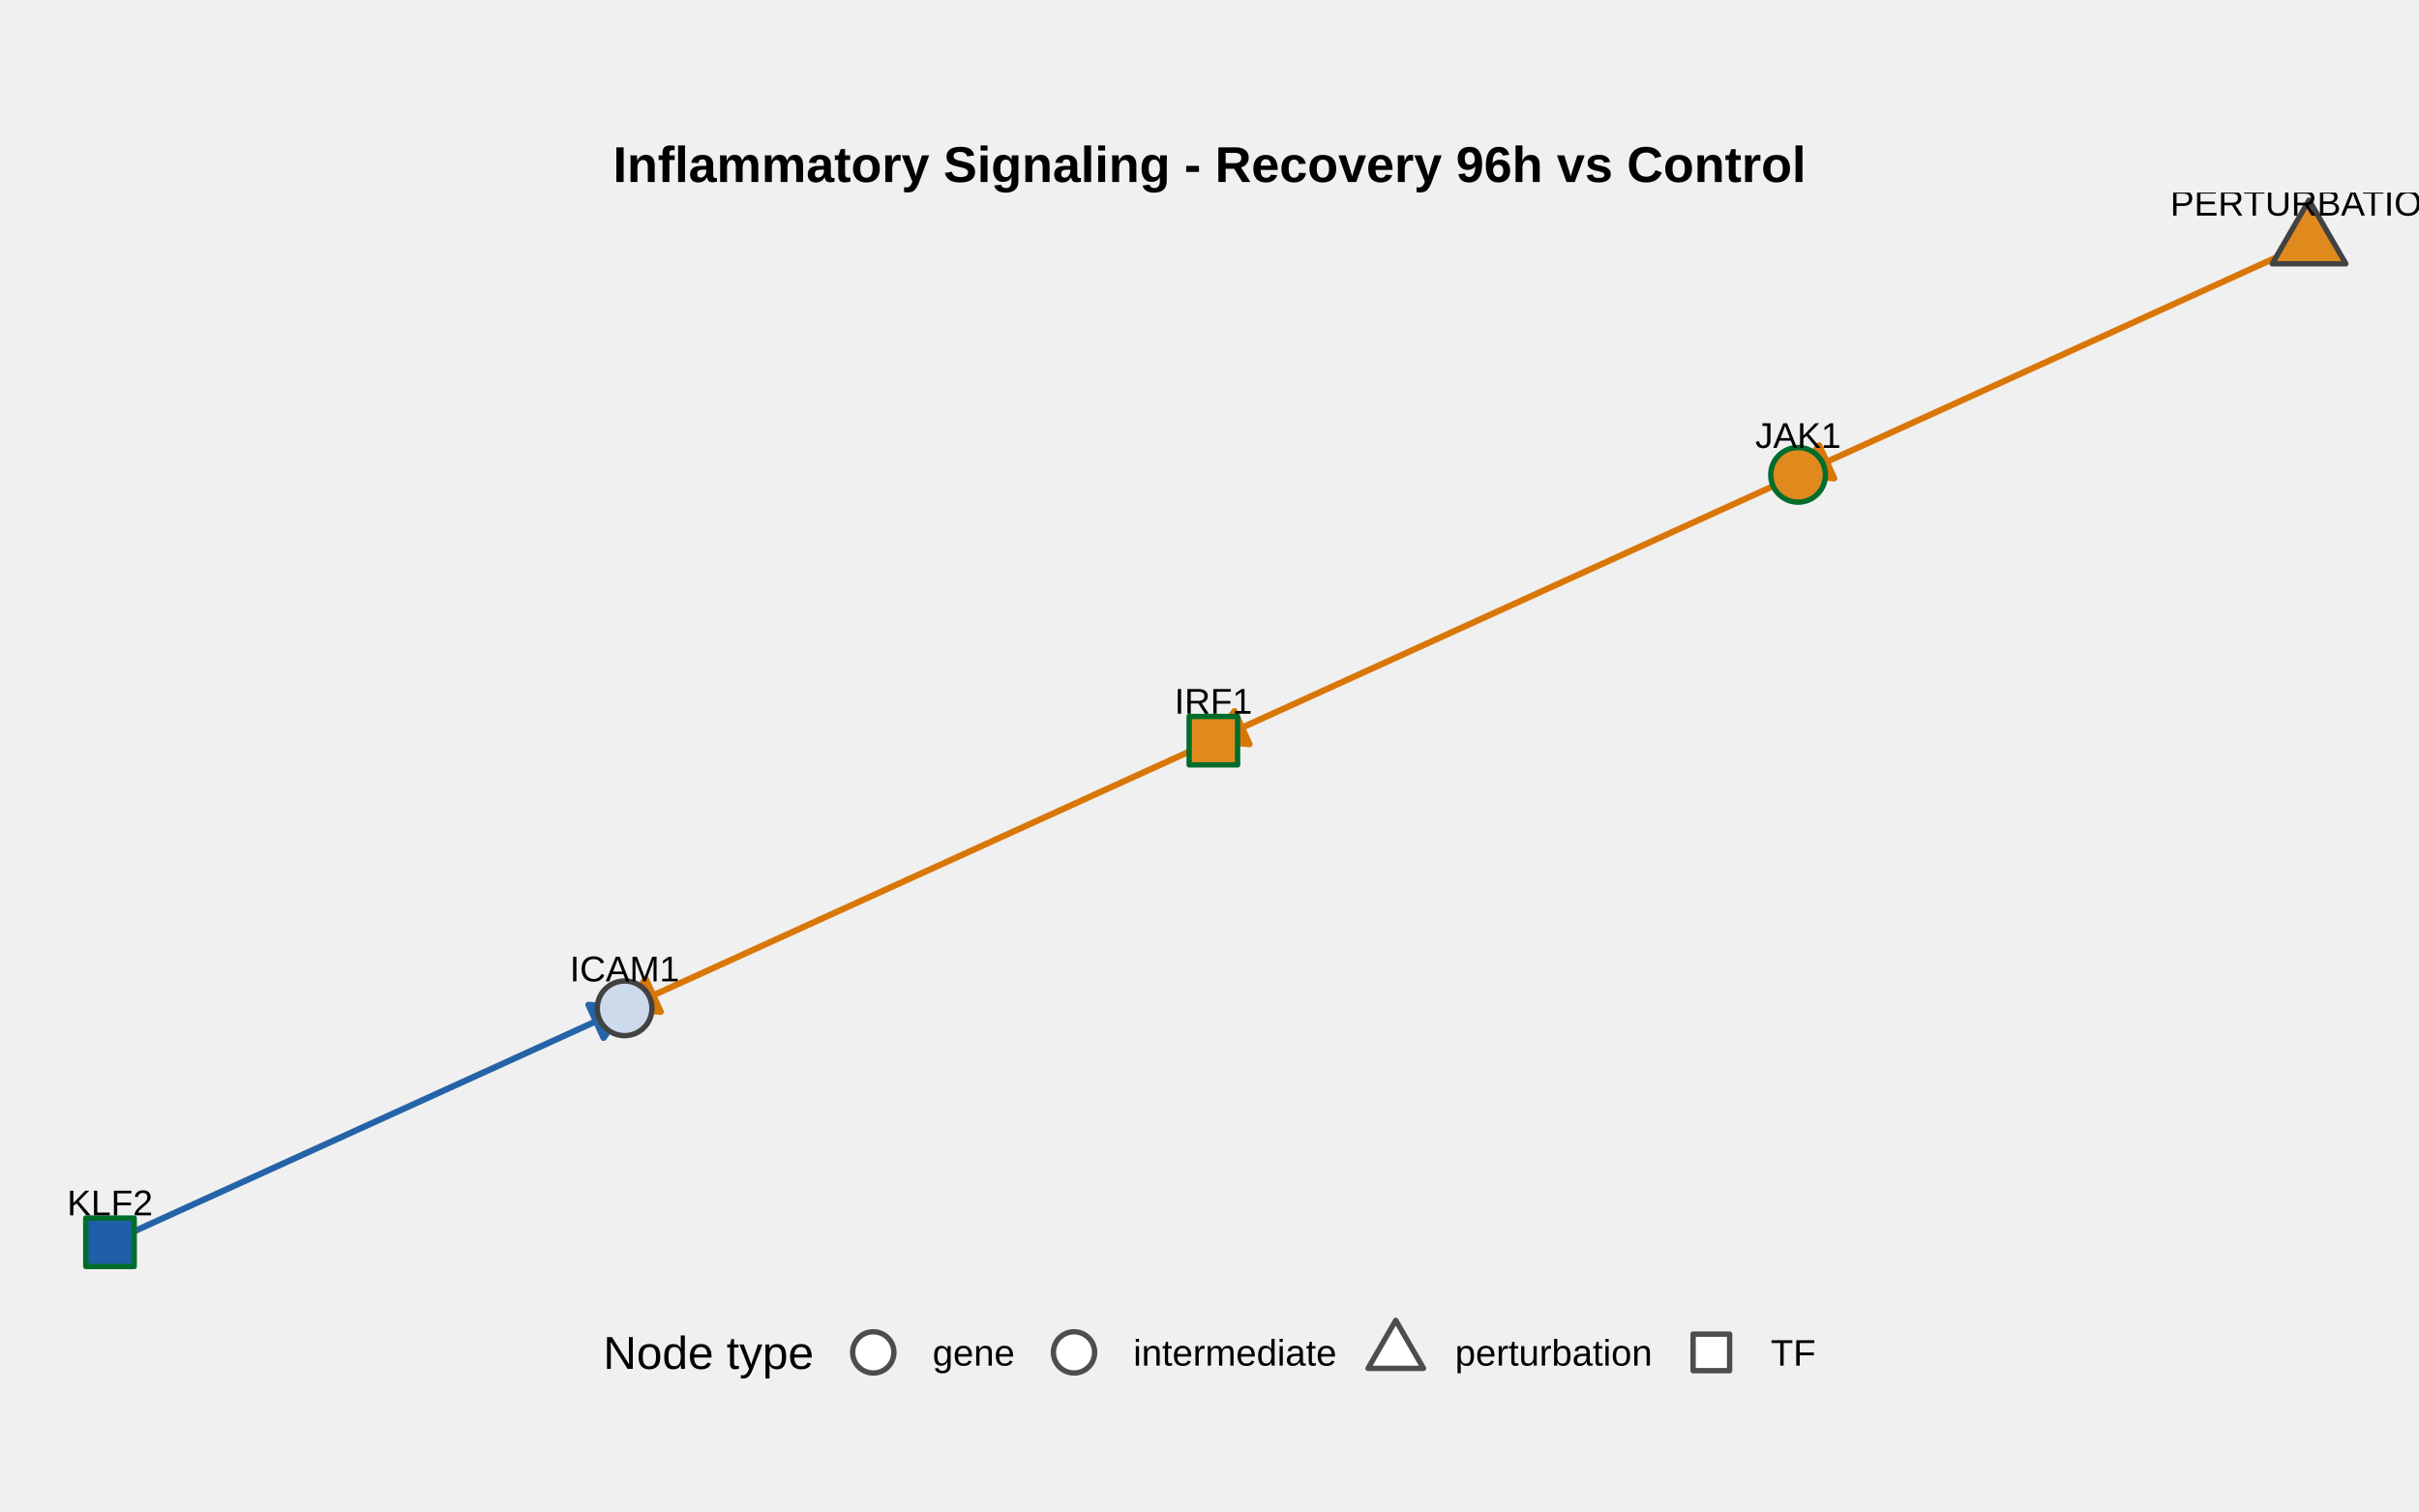
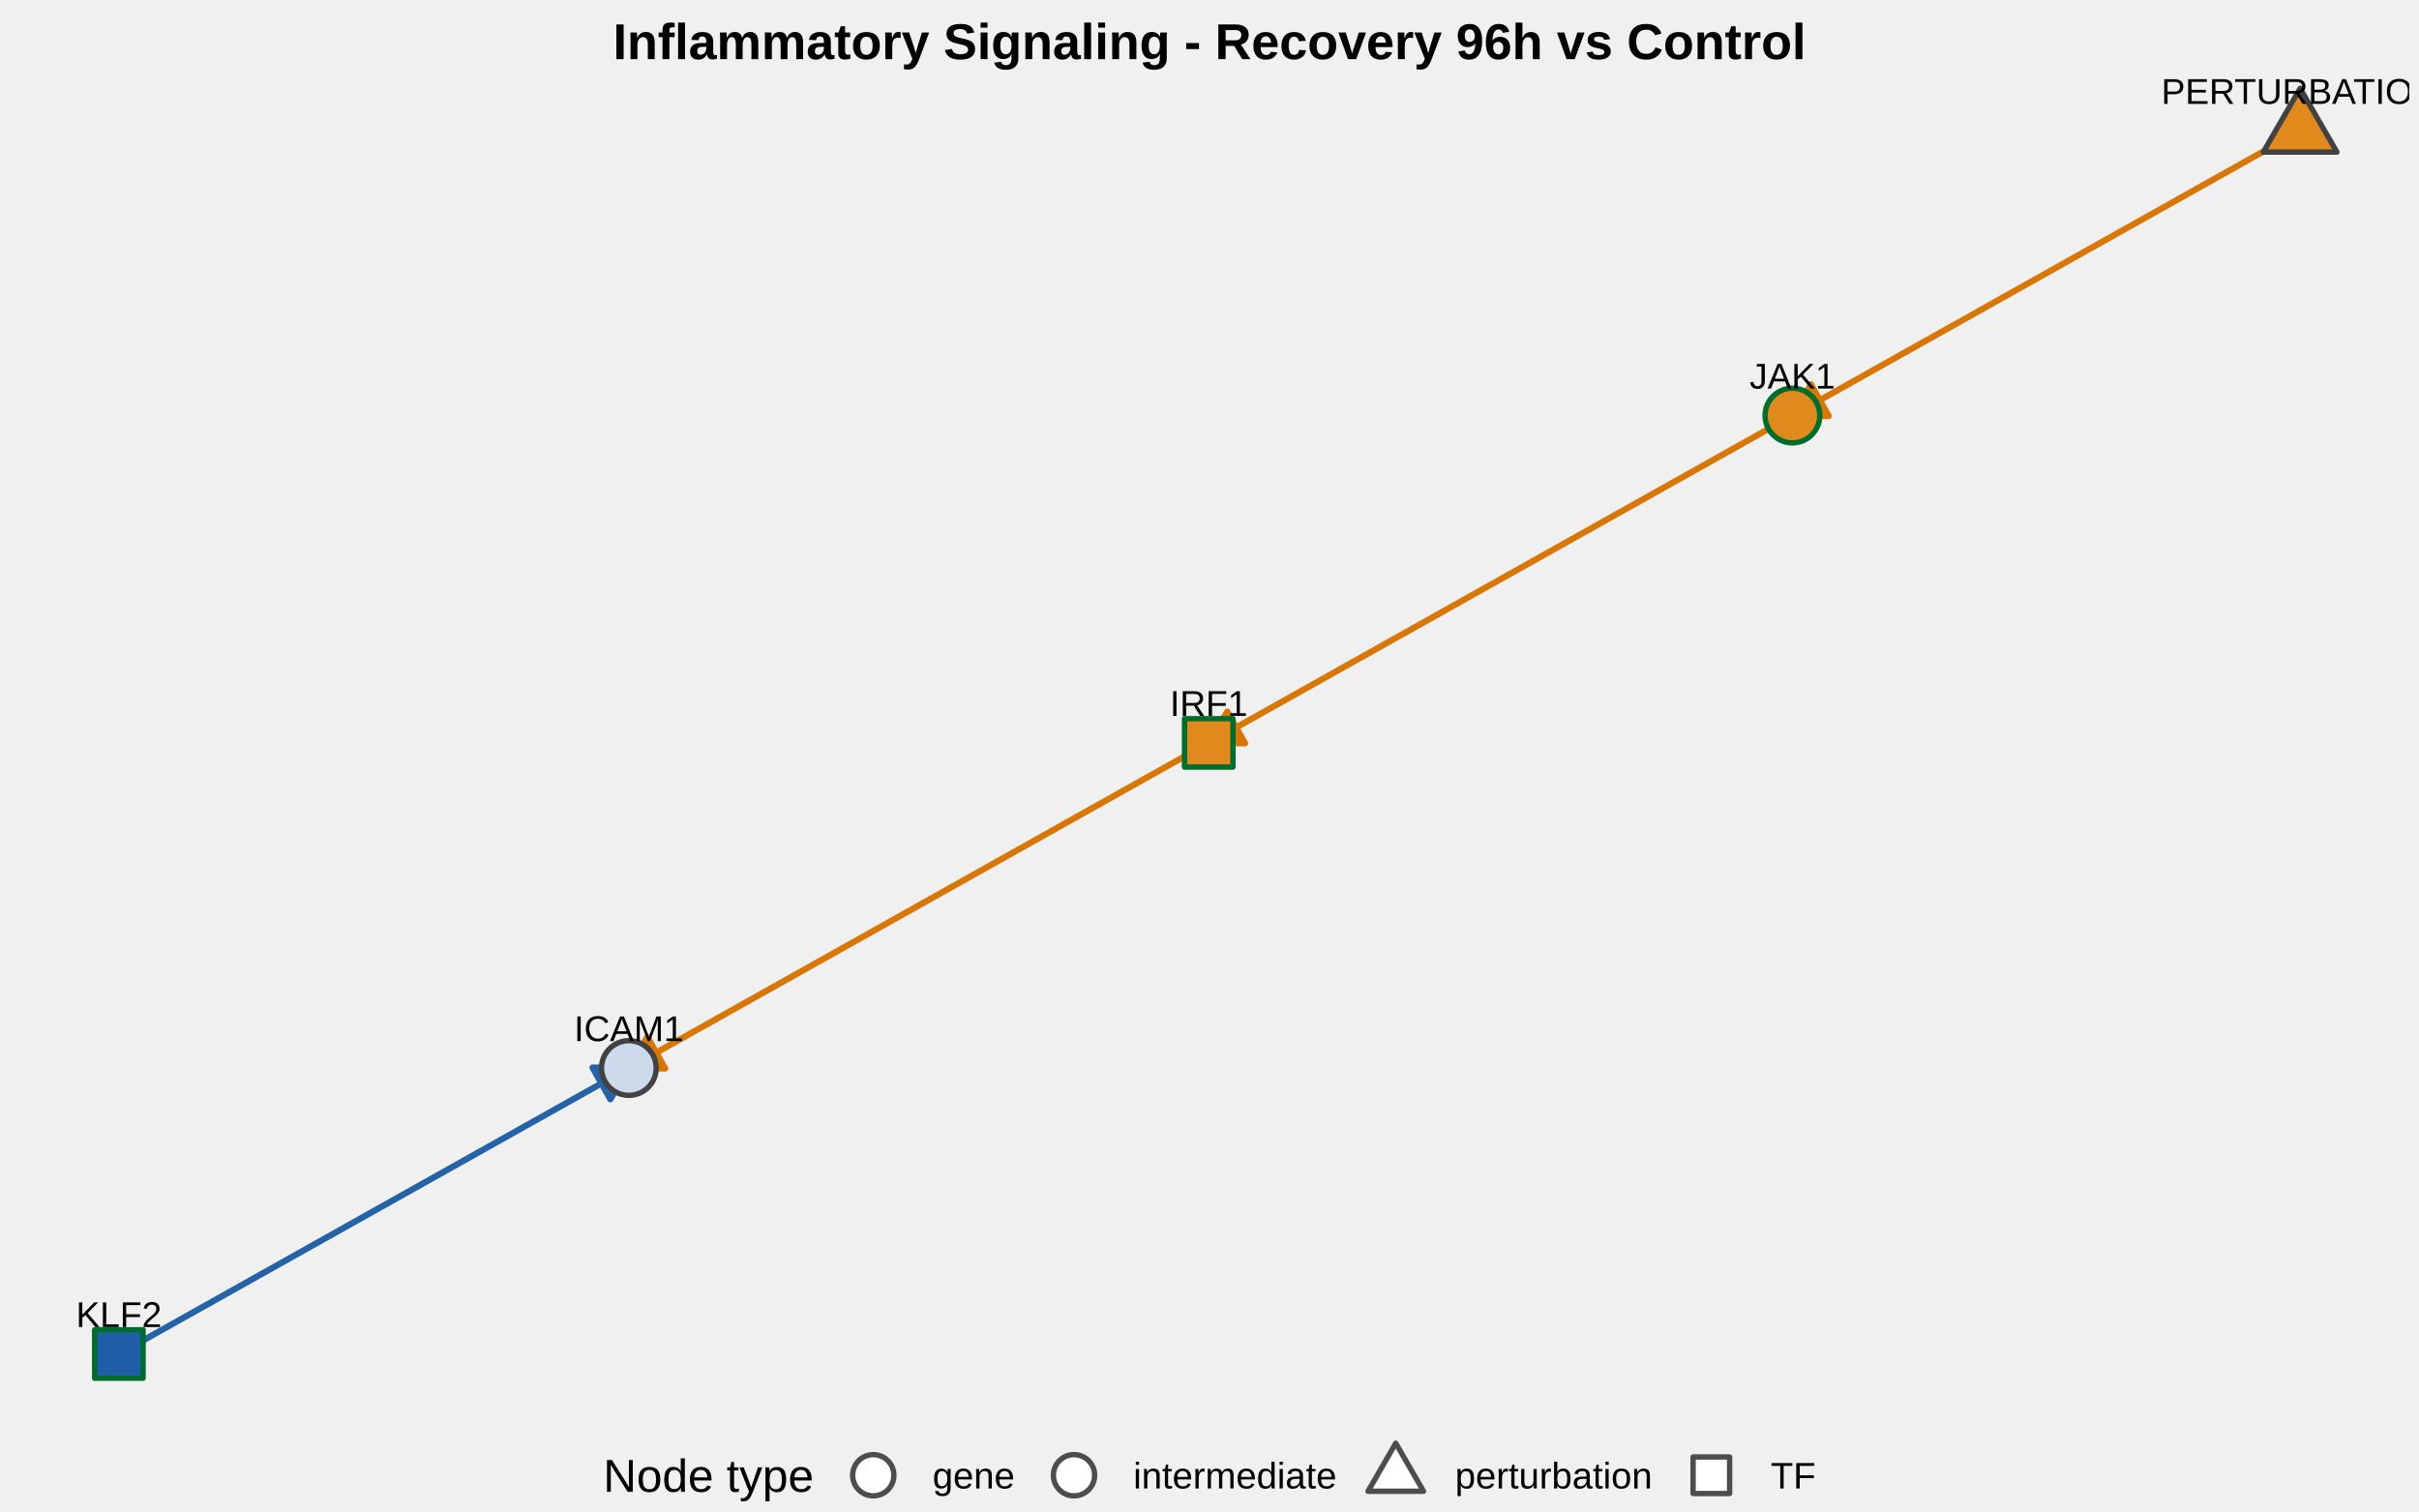
<svg xmlns="http://www.w3.org/2000/svg" width="576.00pt" height="360.00pt" viewBox="0 0 576.00 360.00">
  <g class="svglite">
    <defs>
      <style type="text/css">
    .svglite line, .svglite polyline, .svglite polygon, .svglite path, .svglite rect, .svglite circle {
      fill: none;
      stroke: #000000;
      stroke-linecap: round;
      stroke-linejoin: round;
      stroke-miterlimit: 10.00;
    }
    .svglite text {
      white-space: pre;
    }
    .svglite g.glyphgroup path {
      fill: inherit;
      stroke: none;
    }
  </style>
    </defs>
    <rect width="100%" height="100%" style="stroke: none; fill: none;" />
    <defs>
      <clipPath id="cpMC4wMHw1NzYuMDB8MC4wMHwzNjAuMDA=">
        <rect x="0.00" y="0.00" width="576.00" height="360.00" />
      </clipPath>
    </defs>
    <g clip-path="url(#cpMC4wMHw1NzYuMDB8MC4wMHwzNjAuMDA=)">
</g>
    <defs>
-       <clipPath id="cpMC4wMHw1NzYuMDB8MjkuMjZ8MzMwLjc0">
-         <rect x="0.00" y="29.26" width="576.00" height="301.47" />
+       <clipPath id="cpMi4zNHw1NzMuNjZ8MC4wMHwzNjAuMDA=">
+         <rect x="2.34" y="0.00" width="571.33" height="360.00" />
      </clipPath>
    </defs>
-     <g clip-path="url(#cpMC4wMHw1NzYuMDB8MjkuMjZ8MzMwLjc0)">
-       <rect x="0.00" y="29.26" width="576.00" height="301.47" style="stroke-width: 0.00; stroke: none;" />
+     <g clip-path="url(#cpMi4zNHw1NzMuNjZ8MC4wMHwzNjAuMDA=)">
+       <rect x="2.34" y="0.00" width="571.33" height="360.00" style="stroke-width: 0.00; stroke: none;" />
    </g>
    <g clip-path="url(#cpMC4wMHw1NzYuMDB8MC4wMHwzNjAuMDA=)">
</g>
    <defs>
-       <clipPath id="cpMC4wMHw1NzYuMDB8NDUuODZ8MzA3Ljc5">
-         <rect x="0" y="45.86" width="576.00" height="261.93" />
+       <clipPath id="cpMi4zNHw1NzMuNjZ8MTYuNjB8MzM3LjA1">
+         <rect x="2.34" y="16.60" width="571.33" height="320.45" />
      </clipPath>
    </defs>
-     <g clip-path="url(#cpMC4wMHw1NzYuMDB8NDUuODZ8MzA3Ljc5)">
-       <line x1="428.15" y1="113.09" x2="288.92" y2="176.40" style="stroke-width: 1.49; stroke: #D97706;" />
-       <polygon points="293.95,169.37 288.92,176.40 297.52,177.24 " style="stroke-width: 1.49; stroke: #D97706; fill: #D97706;" />
-       <line x1="549.82" y1="57.77" x2="428.15" y2="113.09" style="stroke-width: 1.49; stroke: #D97706;" />
-       <polygon points="433.17,106.06 428.15,113.09 436.75,113.93 " style="stroke-width: 1.49; stroke: #D97706; fill: #D97706;" />
-       <line x1="288.92" y1="176.40" x2="148.73" y2="240.15" style="stroke-width: 1.49; stroke: #D97706;" />
-       <polygon points="153.75,233.12 148.73,240.15 157.33,240.99 " style="stroke-width: 1.49; stroke: #D97706; fill: #D97706;" />
-       <line x1="26.18" y1="295.88" x2="148.73" y2="240.15" style="stroke-width: 1.49; stroke: #2563A8;" />
-       <polygon points="143.71,247.18 148.73,240.15 140.13,239.32 " style="stroke-width: 1.49; stroke: #2563A8; fill: #2563A8;" />
-       <circle cx="148.73" cy="240.15" r="6.51" style="stroke-width: 1.28; stroke: #424242; fill: #CDDAEC;" />
-       <rect x="283.16" y="170.64" width="11.53" height="11.53" style="stroke-width: 1.28; stroke: #006D2C; fill: #E08A1E;" />
-       <circle cx="428.15" cy="113.09" r="6.51" style="stroke-width: 1.28; stroke: #006D2C; fill: #E08A1E;" />
-       <rect x="20.42" y="290.11" width="11.53" height="11.53" style="stroke-width: 1.28; stroke: #006D2C; fill: #1F5EA8;" />
-       <polygon points="549.82,47.65 558.58,62.83 541.06,62.83 " style="stroke-width: 1.28; stroke: #424242; fill: #E08A1E;" />
-       <text x="148.73" y="233.74" text-anchor="middle" style="font-size: 8.54px; font-family: &quot;Arial&quot;;" textLength="26.08px" lengthAdjust="spacingAndGlyphs">ICAM1</text>
-       <text x="288.92" y="169.99" text-anchor="middle" style="font-size: 8.54px; font-family: &quot;Arial&quot;;" textLength="18.50px" lengthAdjust="spacingAndGlyphs">IRF1</text>
-       <text x="428.15" y="106.68" text-anchor="middle" style="font-size: 8.54px; font-family: &quot;Arial&quot;;" textLength="20.39px" lengthAdjust="spacingAndGlyphs">JAK1</text>
-       <text x="26.18" y="289.46" text-anchor="middle" style="font-size: 8.54px; font-family: &quot;Arial&quot;;" textLength="20.41px" lengthAdjust="spacingAndGlyphs">KLF2</text>
-       <text x="549.82" y="51.35" text-anchor="middle" style="font-size: 8.54px; font-family: &quot;Arial&quot;;" textLength="66.03px" lengthAdjust="spacingAndGlyphs">PERTURBATION</text>
+     <g clip-path="url(#cpMi4zNHw1NzMuNjZ8MTYuNjB8MzM3LjA1)">
+       <line x1="426.80" y1="98.97" x2="287.82" y2="176.92" style="stroke-width: 1.49; stroke: #D97706;" />
+       <polygon points="292.23,169.50 287.82,176.92 296.46,177.03 " style="stroke-width: 1.49; stroke: #D97706; fill: #D97706;" />
+       <line x1="547.69" y1="31.16" x2="426.80" y2="98.97" style="stroke-width: 1.49; stroke: #D97706;" />
+       <polygon points="431.21,91.54 426.80,98.97 435.44,99.08 " style="stroke-width: 1.49; stroke: #D97706; fill: #D97706;" />
+       <line x1="287.82" y1="176.92" x2="149.74" y2="254.37" style="stroke-width: 1.49; stroke: #D97706;" />
+       <polygon points="154.15,246.95 149.74,254.37 158.38,254.48 " style="stroke-width: 1.49; stroke: #D97706; fill: #D97706;" />
+       <line x1="28.31" y1="322.48" x2="149.74" y2="254.37" style="stroke-width: 1.49; stroke: #2563A8;" />
+       <polygon points="145.33,261.80 149.74,254.37 141.10,254.27 " style="stroke-width: 1.49; stroke: #2563A8; fill: #2563A8;" />
+       <circle cx="149.74" cy="254.37" r="6.51" style="stroke-width: 1.28; stroke: #424242; fill: #CDDAEC;" />
+       <rect x="282.05" y="171.16" width="11.53" height="11.53" style="stroke-width: 1.28; stroke: #006D2C; fill: #E08A1E;" />
+       <circle cx="426.80" cy="98.97" r="6.51" style="stroke-width: 1.28; stroke: #006D2C; fill: #E08A1E;" />
+       <rect x="22.54" y="316.72" width="11.53" height="11.53" style="stroke-width: 1.28; stroke: #006D2C; fill: #1F5EA8;" />
+       <polygon points="547.69,21.04 556.46,36.22 538.93,36.22 " style="stroke-width: 1.28; stroke: #424242; fill: #E08A1E;" />
+       <text x="149.74" y="247.96" text-anchor="middle" style="font-size: 8.54px; font-family: &quot;Arial&quot;;" textLength="26.08px" lengthAdjust="spacingAndGlyphs">ICAM1</text>
+       <text x="287.82" y="170.51" text-anchor="middle" style="font-size: 8.54px; font-family: &quot;Arial&quot;;" textLength="18.50px" lengthAdjust="spacingAndGlyphs">IRF1</text>
+       <text x="426.80" y="92.55" text-anchor="middle" style="font-size: 8.54px; font-family: &quot;Arial&quot;;" textLength="20.39px" lengthAdjust="spacingAndGlyphs">JAK1</text>
+       <text x="28.31" y="316.07" text-anchor="middle" style="font-size: 8.54px; font-family: &quot;Arial&quot;;" textLength="20.41px" lengthAdjust="spacingAndGlyphs">KLF2</text>
+       <text x="547.69" y="24.74" text-anchor="middle" style="font-size: 8.54px; font-family: &quot;Arial&quot;;" textLength="66.03px" lengthAdjust="spacingAndGlyphs">PERTURBATION</text>
    </g>
    <g clip-path="url(#cpMC4wMHw1NzYuMDB8MC4wMHwzNjAuMDA=)">
-       <text x="143.63" y="326.03" style="font-size: 11.00px; font-family: &quot;Arial&quot;;" textLength="50.19px" lengthAdjust="spacingAndGlyphs">Node type</text>
-       <circle cx="207.94" cy="322.10" r="4.91" style="stroke-width: 1.28; stroke: #4D4D4D; fill: #FFFFFF;" />
-       <circle cx="255.74" cy="322.10" r="4.91" style="stroke-width: 1.28; stroke: #4D4D4D; fill: #FFFFFF;" />
-       <polygon points="332.35,314.47 338.96,325.91 325.75,325.91 " style="stroke-width: 1.28; stroke: #4D4D4D; fill: #FFFFFF;" />
-       <rect x="403.15" y="317.75" width="8.70" height="8.70" style="stroke-width: 1.28; stroke: #4D4D4D; fill: #FFFFFF;" />
-       <text x="222.06" y="325.25" style="font-size: 8.80px; font-family: &quot;Arial&quot;;" textLength="19.56px" lengthAdjust="spacingAndGlyphs">gene</text>
-       <text x="269.86" y="325.25" style="font-size: 8.80px; font-family: &quot;Arial&quot;;" textLength="48.38px" lengthAdjust="spacingAndGlyphs">intermediate</text>
-       <text x="346.47" y="325.25" style="font-size: 8.80px; font-family: &quot;Arial&quot;;" textLength="46.91px" lengthAdjust="spacingAndGlyphs">perturbation</text>
-       <text x="421.62" y="325.25" style="font-size: 8.80px; font-family: &quot;Arial&quot;;" textLength="10.75px" lengthAdjust="spacingAndGlyphs">TF</text>
-       <text x="288.00" y="43.34" text-anchor="middle" style="font-size: 12.00px; font-weight: bold; font-family: &quot;Arial&quot;;" textLength="283.98px" lengthAdjust="spacingAndGlyphs">Inflammatory Signaling - Recovery 96h vs Control</text>
+       <text x="143.63" y="355.30" style="font-size: 11.00px; font-family: &quot;Arial&quot;;" textLength="50.19px" lengthAdjust="spacingAndGlyphs">Node type</text>
+       <circle cx="207.94" cy="351.36" r="4.91" style="stroke-width: 1.28; stroke: #4D4D4D; fill: #FFFFFF;" />
+       <circle cx="255.74" cy="351.36" r="4.91" style="stroke-width: 1.28; stroke: #4D4D4D; fill: #FFFFFF;" />
+       <polygon points="332.35,343.73 338.96,355.17 325.75,355.17 " style="stroke-width: 1.28; stroke: #4D4D4D; fill: #FFFFFF;" />
+       <rect x="403.15" y="347.01" width="8.70" height="8.70" style="stroke-width: 1.28; stroke: #4D4D4D; fill: #FFFFFF;" />
+       <text x="222.06" y="354.51" style="font-size: 8.80px; font-family: &quot;Arial&quot;;" textLength="19.56px" lengthAdjust="spacingAndGlyphs">gene</text>
+       <text x="269.86" y="354.51" style="font-size: 8.80px; font-family: &quot;Arial&quot;;" textLength="48.38px" lengthAdjust="spacingAndGlyphs">intermediate</text>
+       <text x="346.47" y="354.51" style="font-size: 8.80px; font-family: &quot;Arial&quot;;" textLength="46.91px" lengthAdjust="spacingAndGlyphs">perturbation</text>
+       <text x="421.62" y="354.51" style="font-size: 8.80px; font-family: &quot;Arial&quot;;" textLength="10.75px" lengthAdjust="spacingAndGlyphs">TF</text>
+       <text x="288.00" y="14.08" text-anchor="middle" style="font-size: 12.00px; font-weight: bold; font-family: &quot;Arial&quot;;" textLength="283.98px" lengthAdjust="spacingAndGlyphs">Inflammatory Signaling - Recovery 96h vs Control</text>
    </g>
  </g>
</svg>
